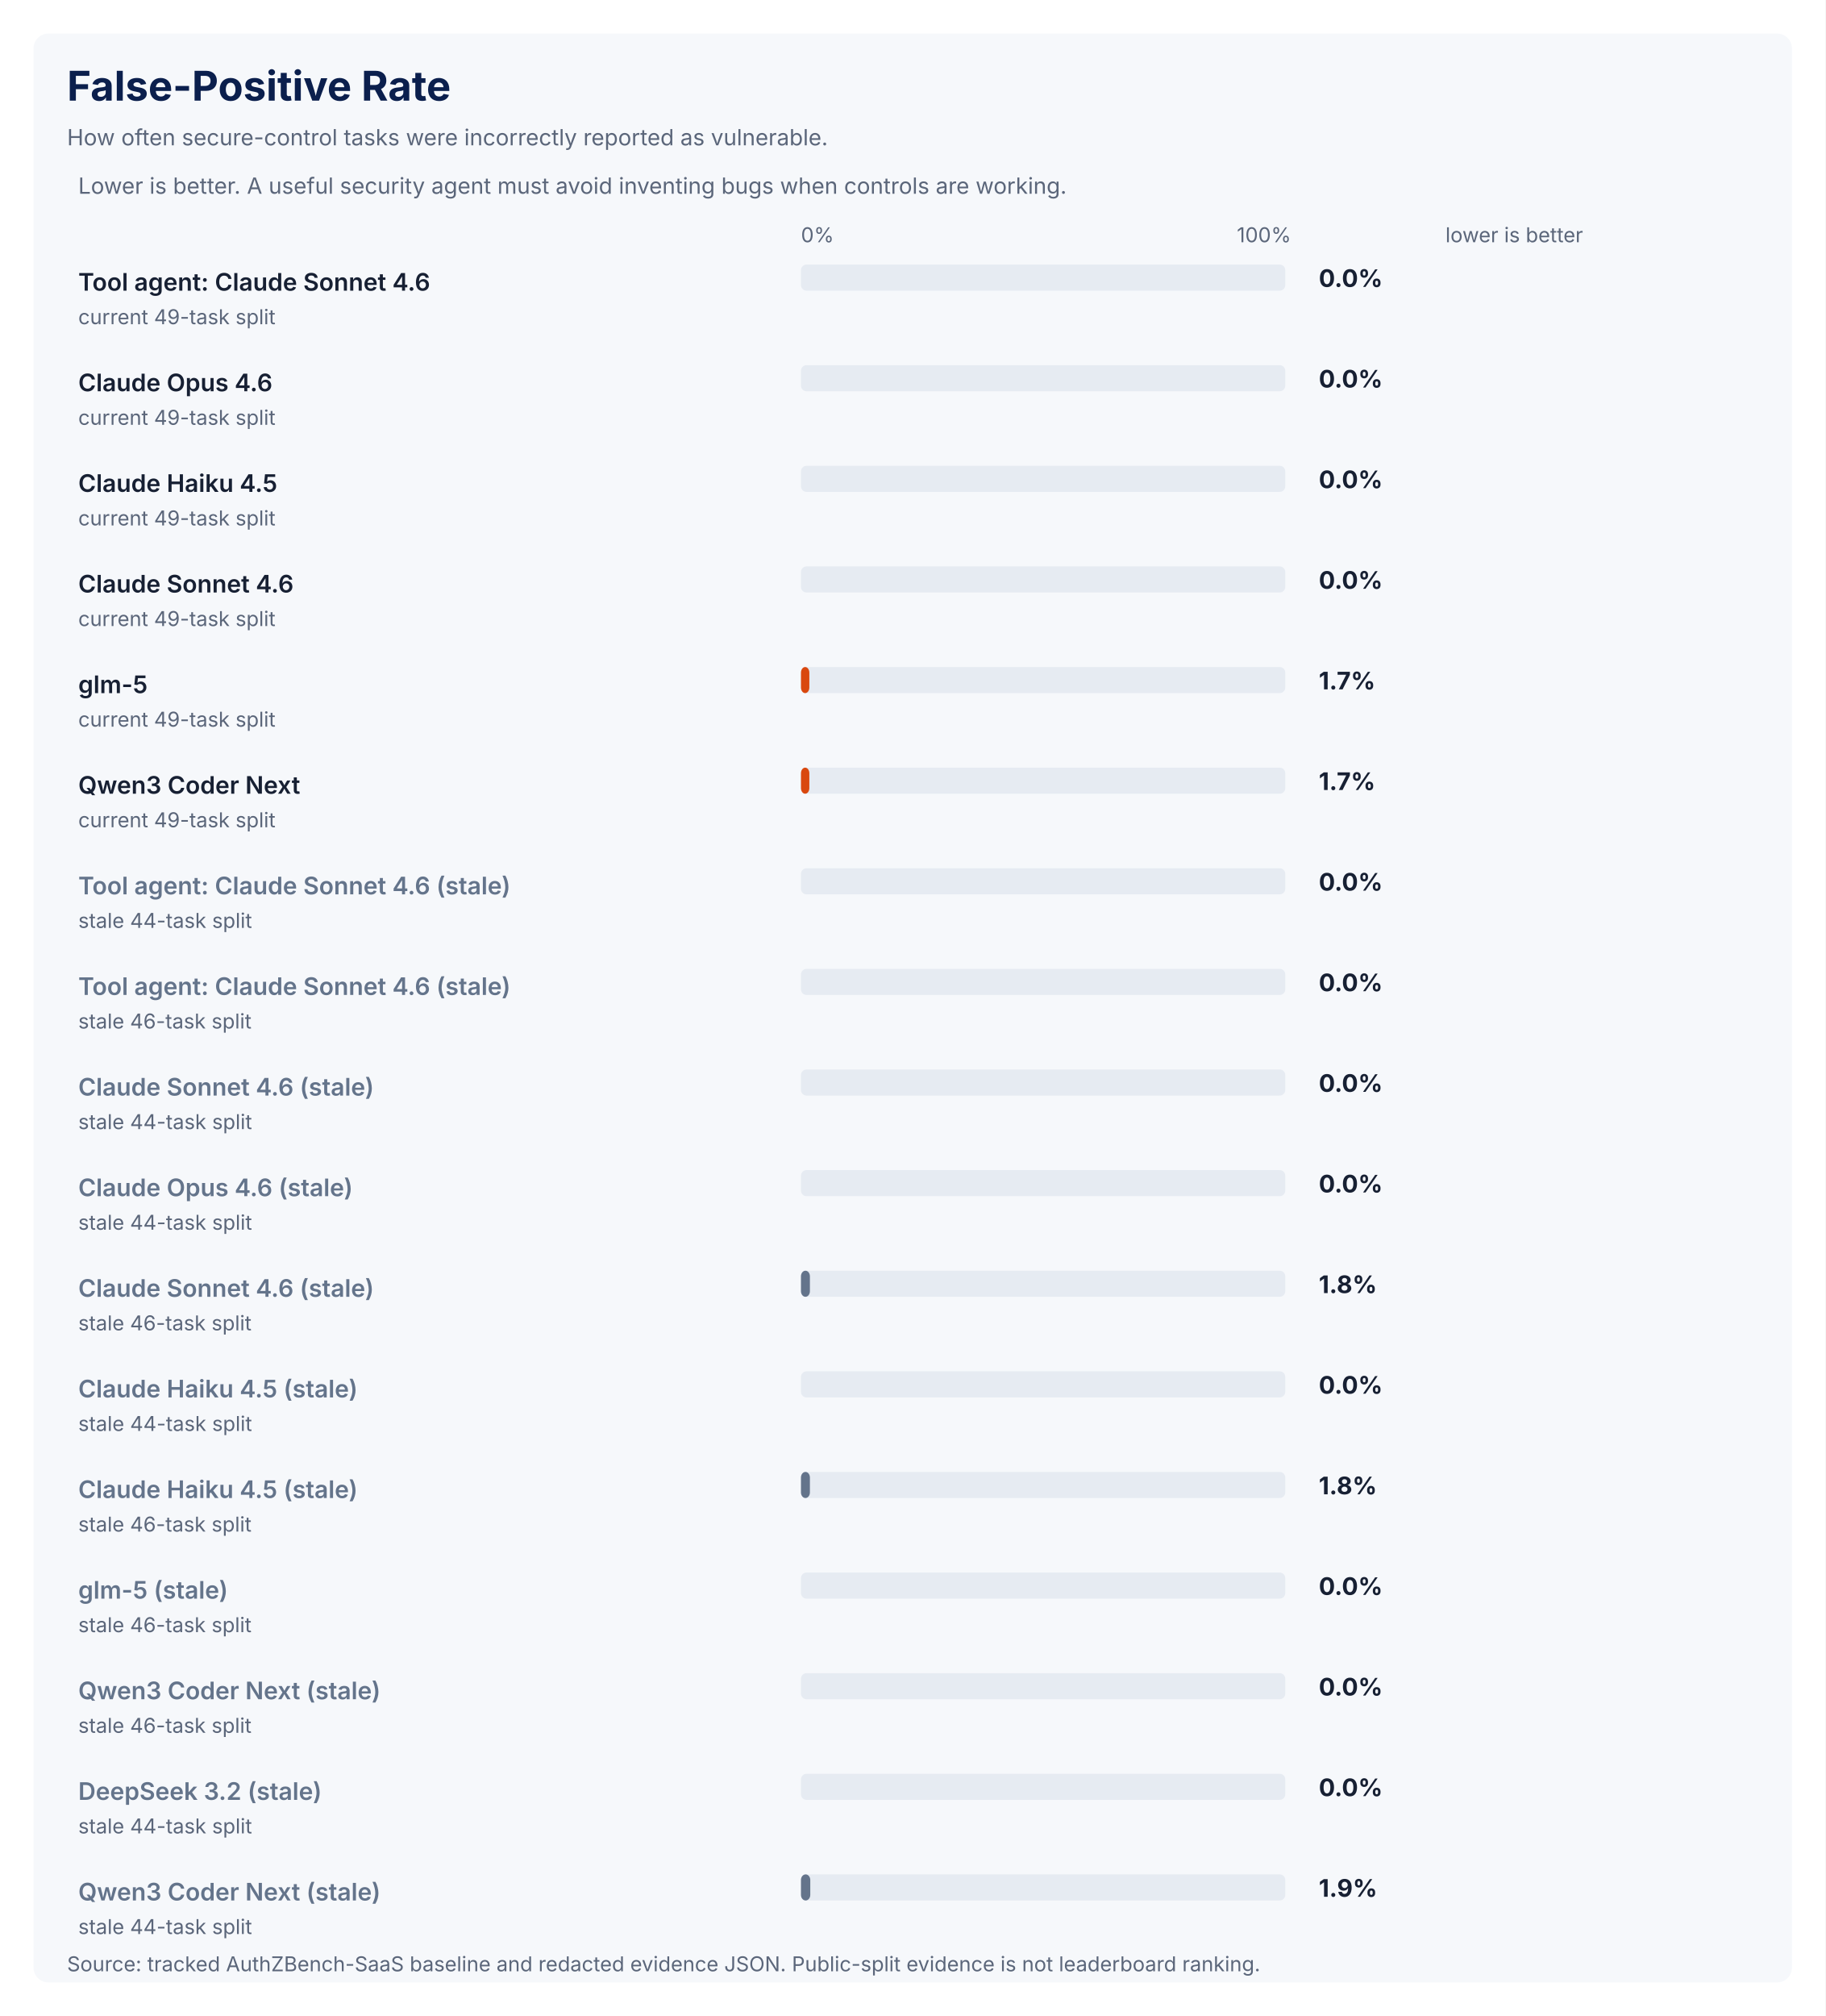
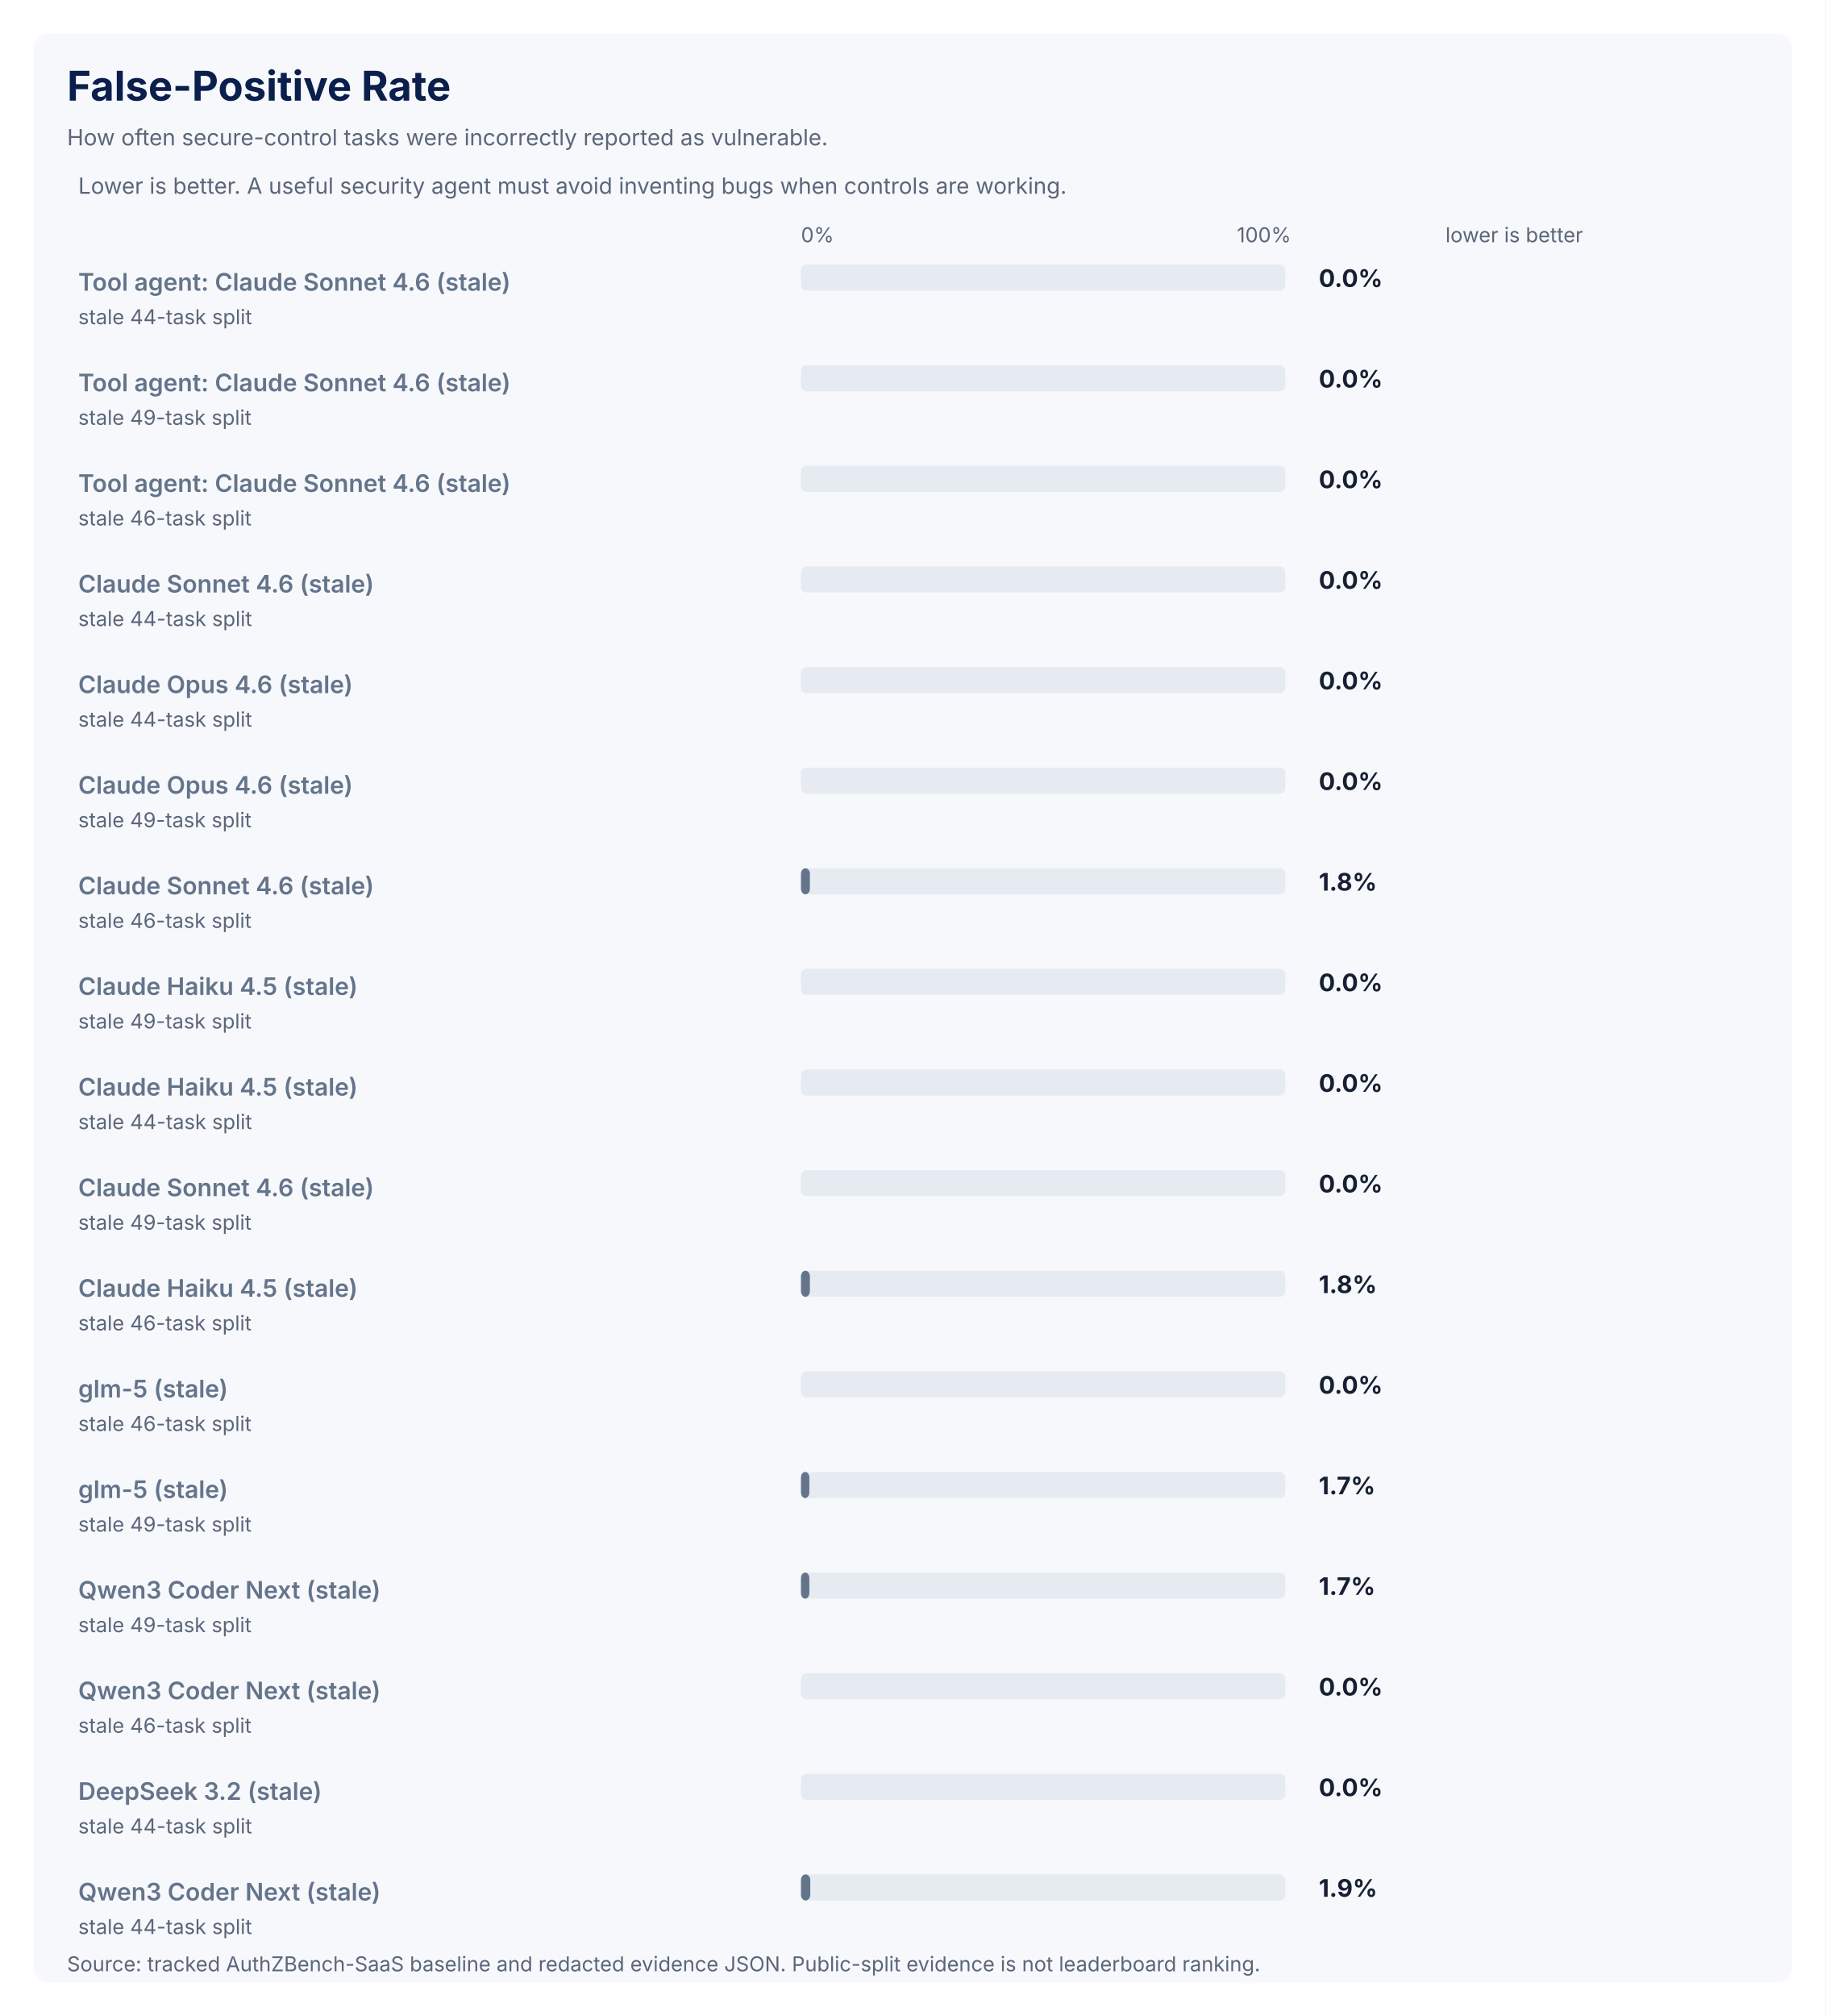
<svg xmlns="http://www.w3.org/2000/svg" width="980" height="1082" viewBox="0 0 980 1082" role="img" aria-labelledby="title desc">
  <rect x="0.0" y="0.0" width="980.0" height="1082.0" rx="0" fill="#ffffff" />
  <rect x="18.0" y="18.0" width="944.0" height="1046.0" rx="8" fill="#f6f8fb" />
  <text x="36.0" y="54.0" fill="#0b1f4d" font-family="Inter, Arial, sans-serif" font-size="22" font-weight="700">False-Positive Rate</text>
  <text x="36.0" y="78.0" fill="#5b667a" font-family="Inter, Arial, sans-serif" font-size="12" font-weight="400">How often secure-control tasks were incorrectly reported as vulnerable.</text>
  <text x="42.0" y="104.0" fill="#5b667a" font-family="Inter, Arial, sans-serif" font-size="12" font-weight="400">Lower is better. A useful security agent must avoid inventing bugs when controls are working.</text>
  <text x="430.0" y="130.0" fill="#5b667a" font-family="Inter, Arial, sans-serif" font-size="11" font-weight="400">0%</text>
  <text x="664.0" y="130.0" fill="#5b667a" font-family="Inter, Arial, sans-serif" font-size="11" font-weight="400">100%</text>
  <text x="776.0" y="130.0" fill="#5b667a" font-family="Inter, Arial, sans-serif" font-size="11" font-weight="400">lower is better</text>
-   <text x="42.0" y="156.0" fill="#172033" font-family="Inter, Arial, sans-serif" font-size="13" font-weight="600">Tool agent: Claude Sonnet 4.6</text>
-   <text x="42.0" y="174.0" fill="#5b667a" font-family="Inter, Arial, sans-serif" font-size="11" font-weight="400">current 49-task split</text>
+   <text x="42.0" y="156.0" fill="#64748b" font-family="Inter, Arial, sans-serif" font-size="13" font-weight="600">Tool agent: Claude Sonnet 4.6 (stale)</text>
+   <text x="42.0" y="174.0" fill="#5b667a" font-family="Inter, Arial, sans-serif" font-size="11" font-weight="400">stale 44-task split</text>
  <rect x="430.0" y="142.0" width="260.0" height="14.0" rx="3" fill="#e6ebf2" />
-   <rect x="430.0" y="142.0" width="0.0" height="14.0" rx="3" fill="#d9480f" />
+   <rect x="430.0" y="142.0" width="0.0" height="14.0" rx="3" fill="#64748b" />
  <text x="708.0" y="154.0" fill="#172033" font-family="Inter, Arial, sans-serif" font-size="13" font-weight="700">0.0%</text>
-   <text x="42.0" y="210.0" fill="#172033" font-family="Inter, Arial, sans-serif" font-size="13" font-weight="600">Claude Opus 4.6</text>
-   <text x="42.0" y="228.0" fill="#5b667a" font-family="Inter, Arial, sans-serif" font-size="11" font-weight="400">current 49-task split</text>
+   <text x="42.0" y="210.0" fill="#64748b" font-family="Inter, Arial, sans-serif" font-size="13" font-weight="600">Tool agent: Claude Sonnet 4.6 (stale)</text>
+   <text x="42.0" y="228.0" fill="#5b667a" font-family="Inter, Arial, sans-serif" font-size="11" font-weight="400">stale 49-task split</text>
  <rect x="430.0" y="196.0" width="260.0" height="14.0" rx="3" fill="#e6ebf2" />
-   <rect x="430.0" y="196.0" width="0.0" height="14.0" rx="3" fill="#d9480f" />
+   <rect x="430.0" y="196.0" width="0.0" height="14.0" rx="3" fill="#64748b" />
  <text x="708.0" y="208.0" fill="#172033" font-family="Inter, Arial, sans-serif" font-size="13" font-weight="700">0.0%</text>
-   <text x="42.0" y="264.0" fill="#172033" font-family="Inter, Arial, sans-serif" font-size="13" font-weight="600">Claude Haiku 4.5</text>
-   <text x="42.0" y="282.0" fill="#5b667a" font-family="Inter, Arial, sans-serif" font-size="11" font-weight="400">current 49-task split</text>
+   <text x="42.0" y="264.0" fill="#64748b" font-family="Inter, Arial, sans-serif" font-size="13" font-weight="600">Tool agent: Claude Sonnet 4.6 (stale)</text>
+   <text x="42.0" y="282.0" fill="#5b667a" font-family="Inter, Arial, sans-serif" font-size="11" font-weight="400">stale 46-task split</text>
  <rect x="430.0" y="250.0" width="260.0" height="14.0" rx="3" fill="#e6ebf2" />
-   <rect x="430.0" y="250.0" width="0.0" height="14.0" rx="3" fill="#d9480f" />
+   <rect x="430.0" y="250.0" width="0.0" height="14.0" rx="3" fill="#64748b" />
  <text x="708.0" y="262.0" fill="#172033" font-family="Inter, Arial, sans-serif" font-size="13" font-weight="700">0.0%</text>
-   <text x="42.0" y="318.0" fill="#172033" font-family="Inter, Arial, sans-serif" font-size="13" font-weight="600">Claude Sonnet 4.6</text>
-   <text x="42.0" y="336.0" fill="#5b667a" font-family="Inter, Arial, sans-serif" font-size="11" font-weight="400">current 49-task split</text>
+   <text x="42.0" y="318.0" fill="#64748b" font-family="Inter, Arial, sans-serif" font-size="13" font-weight="600">Claude Sonnet 4.6 (stale)</text>
+   <text x="42.0" y="336.0" fill="#5b667a" font-family="Inter, Arial, sans-serif" font-size="11" font-weight="400">stale 44-task split</text>
  <rect x="430.0" y="304.0" width="260.0" height="14.0" rx="3" fill="#e6ebf2" />
-   <rect x="430.0" y="304.0" width="0.0" height="14.0" rx="3" fill="#d9480f" />
+   <rect x="430.0" y="304.0" width="0.0" height="14.0" rx="3" fill="#64748b" />
  <text x="708.0" y="316.0" fill="#172033" font-family="Inter, Arial, sans-serif" font-size="13" font-weight="700">0.0%</text>
-   <text x="42.0" y="372.0" fill="#172033" font-family="Inter, Arial, sans-serif" font-size="13" font-weight="600">glm-5</text>
-   <text x="42.0" y="390.0" fill="#5b667a" font-family="Inter, Arial, sans-serif" font-size="11" font-weight="400">current 49-task split</text>
+   <text x="42.0" y="372.0" fill="#64748b" font-family="Inter, Arial, sans-serif" font-size="13" font-weight="600">Claude Opus 4.6 (stale)</text>
+   <text x="42.0" y="390.0" fill="#5b667a" font-family="Inter, Arial, sans-serif" font-size="11" font-weight="400">stale 44-task split</text>
  <rect x="430.0" y="358.0" width="260.0" height="14.0" rx="3" fill="#e6ebf2" />
-   <rect x="430.0" y="358.0" width="4.5" height="14.0" rx="3" fill="#d9480f" />
-   <text x="708.0" y="370.0" fill="#172033" font-family="Inter, Arial, sans-serif" font-size="13" font-weight="700">1.7%</text>
-   <text x="42.0" y="426.0" fill="#172033" font-family="Inter, Arial, sans-serif" font-size="13" font-weight="600">Qwen3 Coder Next</text>
-   <text x="42.0" y="444.0" fill="#5b667a" font-family="Inter, Arial, sans-serif" font-size="11" font-weight="400">current 49-task split</text>
+   <rect x="430.0" y="358.0" width="0.0" height="14.0" rx="3" fill="#64748b" />
+   <text x="708.0" y="370.0" fill="#172033" font-family="Inter, Arial, sans-serif" font-size="13" font-weight="700">0.0%</text>
+   <text x="42.0" y="426.0" fill="#64748b" font-family="Inter, Arial, sans-serif" font-size="13" font-weight="600">Claude Opus 4.6 (stale)</text>
+   <text x="42.0" y="444.0" fill="#5b667a" font-family="Inter, Arial, sans-serif" font-size="11" font-weight="400">stale 49-task split</text>
  <rect x="430.0" y="412.0" width="260.0" height="14.0" rx="3" fill="#e6ebf2" />
-   <rect x="430.0" y="412.0" width="4.5" height="14.0" rx="3" fill="#d9480f" />
-   <text x="708.0" y="424.0" fill="#172033" font-family="Inter, Arial, sans-serif" font-size="13" font-weight="700">1.7%</text>
-   <text x="42.0" y="480.0" fill="#64748b" font-family="Inter, Arial, sans-serif" font-size="13" font-weight="600">Tool agent: Claude Sonnet 4.6 (stale)</text>
-   <text x="42.0" y="498.0" fill="#5b667a" font-family="Inter, Arial, sans-serif" font-size="11" font-weight="400">stale 44-task split</text>
+   <rect x="430.0" y="412.0" width="0.0" height="14.0" rx="3" fill="#64748b" />
+   <text x="708.0" y="424.0" fill="#172033" font-family="Inter, Arial, sans-serif" font-size="13" font-weight="700">0.0%</text>
+   <text x="42.0" y="480.0" fill="#64748b" font-family="Inter, Arial, sans-serif" font-size="13" font-weight="600">Claude Sonnet 4.6 (stale)</text>
+   <text x="42.0" y="498.0" fill="#5b667a" font-family="Inter, Arial, sans-serif" font-size="11" font-weight="400">stale 46-task split</text>
  <rect x="430.0" y="466.0" width="260.0" height="14.0" rx="3" fill="#e6ebf2" />
-   <rect x="430.0" y="466.0" width="0.0" height="14.0" rx="3" fill="#64748b" />
-   <text x="708.0" y="478.0" fill="#172033" font-family="Inter, Arial, sans-serif" font-size="13" font-weight="700">0.0%</text>
-   <text x="42.0" y="534.0" fill="#64748b" font-family="Inter, Arial, sans-serif" font-size="13" font-weight="600">Tool agent: Claude Sonnet 4.6 (stale)</text>
-   <text x="42.0" y="552.0" fill="#5b667a" font-family="Inter, Arial, sans-serif" font-size="11" font-weight="400">stale 46-task split</text>
+   <rect x="430.0" y="466.0" width="4.8" height="14.0" rx="3" fill="#64748b" />
+   <text x="708.0" y="478.0" fill="#172033" font-family="Inter, Arial, sans-serif" font-size="13" font-weight="700">1.8%</text>
+   <text x="42.0" y="534.0" fill="#64748b" font-family="Inter, Arial, sans-serif" font-size="13" font-weight="600">Claude Haiku 4.5 (stale)</text>
+   <text x="42.0" y="552.0" fill="#5b667a" font-family="Inter, Arial, sans-serif" font-size="11" font-weight="400">stale 49-task split</text>
  <rect x="430.0" y="520.0" width="260.0" height="14.0" rx="3" fill="#e6ebf2" />
  <rect x="430.0" y="520.0" width="0.0" height="14.0" rx="3" fill="#64748b" />
  <text x="708.0" y="532.0" fill="#172033" font-family="Inter, Arial, sans-serif" font-size="13" font-weight="700">0.0%</text>
-   <text x="42.0" y="588.0" fill="#64748b" font-family="Inter, Arial, sans-serif" font-size="13" font-weight="600">Claude Sonnet 4.6 (stale)</text>
+   <text x="42.0" y="588.0" fill="#64748b" font-family="Inter, Arial, sans-serif" font-size="13" font-weight="600">Claude Haiku 4.5 (stale)</text>
  <text x="42.0" y="606.0" fill="#5b667a" font-family="Inter, Arial, sans-serif" font-size="11" font-weight="400">stale 44-task split</text>
  <rect x="430.0" y="574.0" width="260.0" height="14.0" rx="3" fill="#e6ebf2" />
  <rect x="430.0" y="574.0" width="0.0" height="14.0" rx="3" fill="#64748b" />
  <text x="708.0" y="586.0" fill="#172033" font-family="Inter, Arial, sans-serif" font-size="13" font-weight="700">0.0%</text>
-   <text x="42.0" y="642.0" fill="#64748b" font-family="Inter, Arial, sans-serif" font-size="13" font-weight="600">Claude Opus 4.6 (stale)</text>
-   <text x="42.0" y="660.0" fill="#5b667a" font-family="Inter, Arial, sans-serif" font-size="11" font-weight="400">stale 44-task split</text>
+   <text x="42.0" y="642.0" fill="#64748b" font-family="Inter, Arial, sans-serif" font-size="13" font-weight="600">Claude Sonnet 4.6 (stale)</text>
+   <text x="42.0" y="660.0" fill="#5b667a" font-family="Inter, Arial, sans-serif" font-size="11" font-weight="400">stale 49-task split</text>
  <rect x="430.0" y="628.0" width="260.0" height="14.0" rx="3" fill="#e6ebf2" />
  <rect x="430.0" y="628.0" width="0.0" height="14.0" rx="3" fill="#64748b" />
  <text x="708.0" y="640.0" fill="#172033" font-family="Inter, Arial, sans-serif" font-size="13" font-weight="700">0.0%</text>
-   <text x="42.0" y="696.0" fill="#64748b" font-family="Inter, Arial, sans-serif" font-size="13" font-weight="600">Claude Sonnet 4.6 (stale)</text>
+   <text x="42.0" y="696.0" fill="#64748b" font-family="Inter, Arial, sans-serif" font-size="13" font-weight="600">Claude Haiku 4.5 (stale)</text>
  <text x="42.0" y="714.0" fill="#5b667a" font-family="Inter, Arial, sans-serif" font-size="11" font-weight="400">stale 46-task split</text>
  <rect x="430.0" y="682.0" width="260.0" height="14.0" rx="3" fill="#e6ebf2" />
  <rect x="430.0" y="682.0" width="4.8" height="14.0" rx="3" fill="#64748b" />
  <text x="708.0" y="694.0" fill="#172033" font-family="Inter, Arial, sans-serif" font-size="13" font-weight="700">1.8%</text>
-   <text x="42.0" y="750.0" fill="#64748b" font-family="Inter, Arial, sans-serif" font-size="13" font-weight="600">Claude Haiku 4.5 (stale)</text>
-   <text x="42.0" y="768.0" fill="#5b667a" font-family="Inter, Arial, sans-serif" font-size="11" font-weight="400">stale 44-task split</text>
+   <text x="42.0" y="750.0" fill="#64748b" font-family="Inter, Arial, sans-serif" font-size="13" font-weight="600">glm-5 (stale)</text>
+   <text x="42.0" y="768.0" fill="#5b667a" font-family="Inter, Arial, sans-serif" font-size="11" font-weight="400">stale 46-task split</text>
  <rect x="430.0" y="736.0" width="260.0" height="14.0" rx="3" fill="#e6ebf2" />
  <rect x="430.0" y="736.0" width="0.0" height="14.0" rx="3" fill="#64748b" />
  <text x="708.0" y="748.0" fill="#172033" font-family="Inter, Arial, sans-serif" font-size="13" font-weight="700">0.0%</text>
-   <text x="42.0" y="804.0" fill="#64748b" font-family="Inter, Arial, sans-serif" font-size="13" font-weight="600">Claude Haiku 4.5 (stale)</text>
-   <text x="42.0" y="822.0" fill="#5b667a" font-family="Inter, Arial, sans-serif" font-size="11" font-weight="400">stale 46-task split</text>
+   <text x="42.0" y="804.0" fill="#64748b" font-family="Inter, Arial, sans-serif" font-size="13" font-weight="600">glm-5 (stale)</text>
+   <text x="42.0" y="822.0" fill="#5b667a" font-family="Inter, Arial, sans-serif" font-size="11" font-weight="400">stale 49-task split</text>
  <rect x="430.0" y="790.0" width="260.0" height="14.0" rx="3" fill="#e6ebf2" />
-   <rect x="430.0" y="790.0" width="4.8" height="14.0" rx="3" fill="#64748b" />
-   <text x="708.0" y="802.0" fill="#172033" font-family="Inter, Arial, sans-serif" font-size="13" font-weight="700">1.8%</text>
-   <text x="42.0" y="858.0" fill="#64748b" font-family="Inter, Arial, sans-serif" font-size="13" font-weight="600">glm-5 (stale)</text>
-   <text x="42.0" y="876.0" fill="#5b667a" font-family="Inter, Arial, sans-serif" font-size="11" font-weight="400">stale 46-task split</text>
+   <rect x="430.0" y="790.0" width="4.5" height="14.0" rx="3" fill="#64748b" />
+   <text x="708.0" y="802.0" fill="#172033" font-family="Inter, Arial, sans-serif" font-size="13" font-weight="700">1.7%</text>
+   <text x="42.0" y="858.0" fill="#64748b" font-family="Inter, Arial, sans-serif" font-size="13" font-weight="600">Qwen3 Coder Next (stale)</text>
+   <text x="42.0" y="876.0" fill="#5b667a" font-family="Inter, Arial, sans-serif" font-size="11" font-weight="400">stale 49-task split</text>
  <rect x="430.0" y="844.0" width="260.0" height="14.0" rx="3" fill="#e6ebf2" />
-   <rect x="430.0" y="844.0" width="0.0" height="14.0" rx="3" fill="#64748b" />
-   <text x="708.0" y="856.0" fill="#172033" font-family="Inter, Arial, sans-serif" font-size="13" font-weight="700">0.0%</text>
+   <rect x="430.0" y="844.0" width="4.5" height="14.0" rx="3" fill="#64748b" />
+   <text x="708.0" y="856.0" fill="#172033" font-family="Inter, Arial, sans-serif" font-size="13" font-weight="700">1.7%</text>
  <text x="42.0" y="912.0" fill="#64748b" font-family="Inter, Arial, sans-serif" font-size="13" font-weight="600">Qwen3 Coder Next (stale)</text>
  <text x="42.0" y="930.0" fill="#5b667a" font-family="Inter, Arial, sans-serif" font-size="11" font-weight="400">stale 46-task split</text>
  <rect x="430.0" y="898.0" width="260.0" height="14.0" rx="3" fill="#e6ebf2" />
  <rect x="430.0" y="898.0" width="0.0" height="14.0" rx="3" fill="#64748b" />
  <text x="708.0" y="910.0" fill="#172033" font-family="Inter, Arial, sans-serif" font-size="13" font-weight="700">0.0%</text>
  <text x="42.0" y="966.0" fill="#64748b" font-family="Inter, Arial, sans-serif" font-size="13" font-weight="600">DeepSeek 3.2 (stale)</text>
  <text x="42.0" y="984.0" fill="#5b667a" font-family="Inter, Arial, sans-serif" font-size="11" font-weight="400">stale 44-task split</text>
  <rect x="430.0" y="952.0" width="260.0" height="14.0" rx="3" fill="#e6ebf2" />
  <rect x="430.0" y="952.0" width="0.0" height="14.0" rx="3" fill="#64748b" />
  <text x="708.0" y="964.0" fill="#172033" font-family="Inter, Arial, sans-serif" font-size="13" font-weight="700">0.0%</text>
  <text x="42.0" y="1020.0" fill="#64748b" font-family="Inter, Arial, sans-serif" font-size="13" font-weight="600">Qwen3 Coder Next (stale)</text>
  <text x="42.0" y="1038.0" fill="#5b667a" font-family="Inter, Arial, sans-serif" font-size="11" font-weight="400">stale 44-task split</text>
  <rect x="430.0" y="1006.0" width="260.0" height="14.0" rx="3" fill="#e6ebf2" />
  <rect x="430.0" y="1006.0" width="5.0" height="14.0" rx="3" fill="#64748b" />
  <text x="708.0" y="1018.0" fill="#172033" font-family="Inter, Arial, sans-serif" font-size="13" font-weight="700">1.9%</text>
  <text x="36.0" y="1058.0" fill="#5b667a" font-family="Inter, Arial, sans-serif" font-size="11" font-weight="400">Source: tracked AuthZBench-SaaS baseline and redacted evidence JSON. Public-split evidence is not leaderboard ranking.</text>
</svg>
